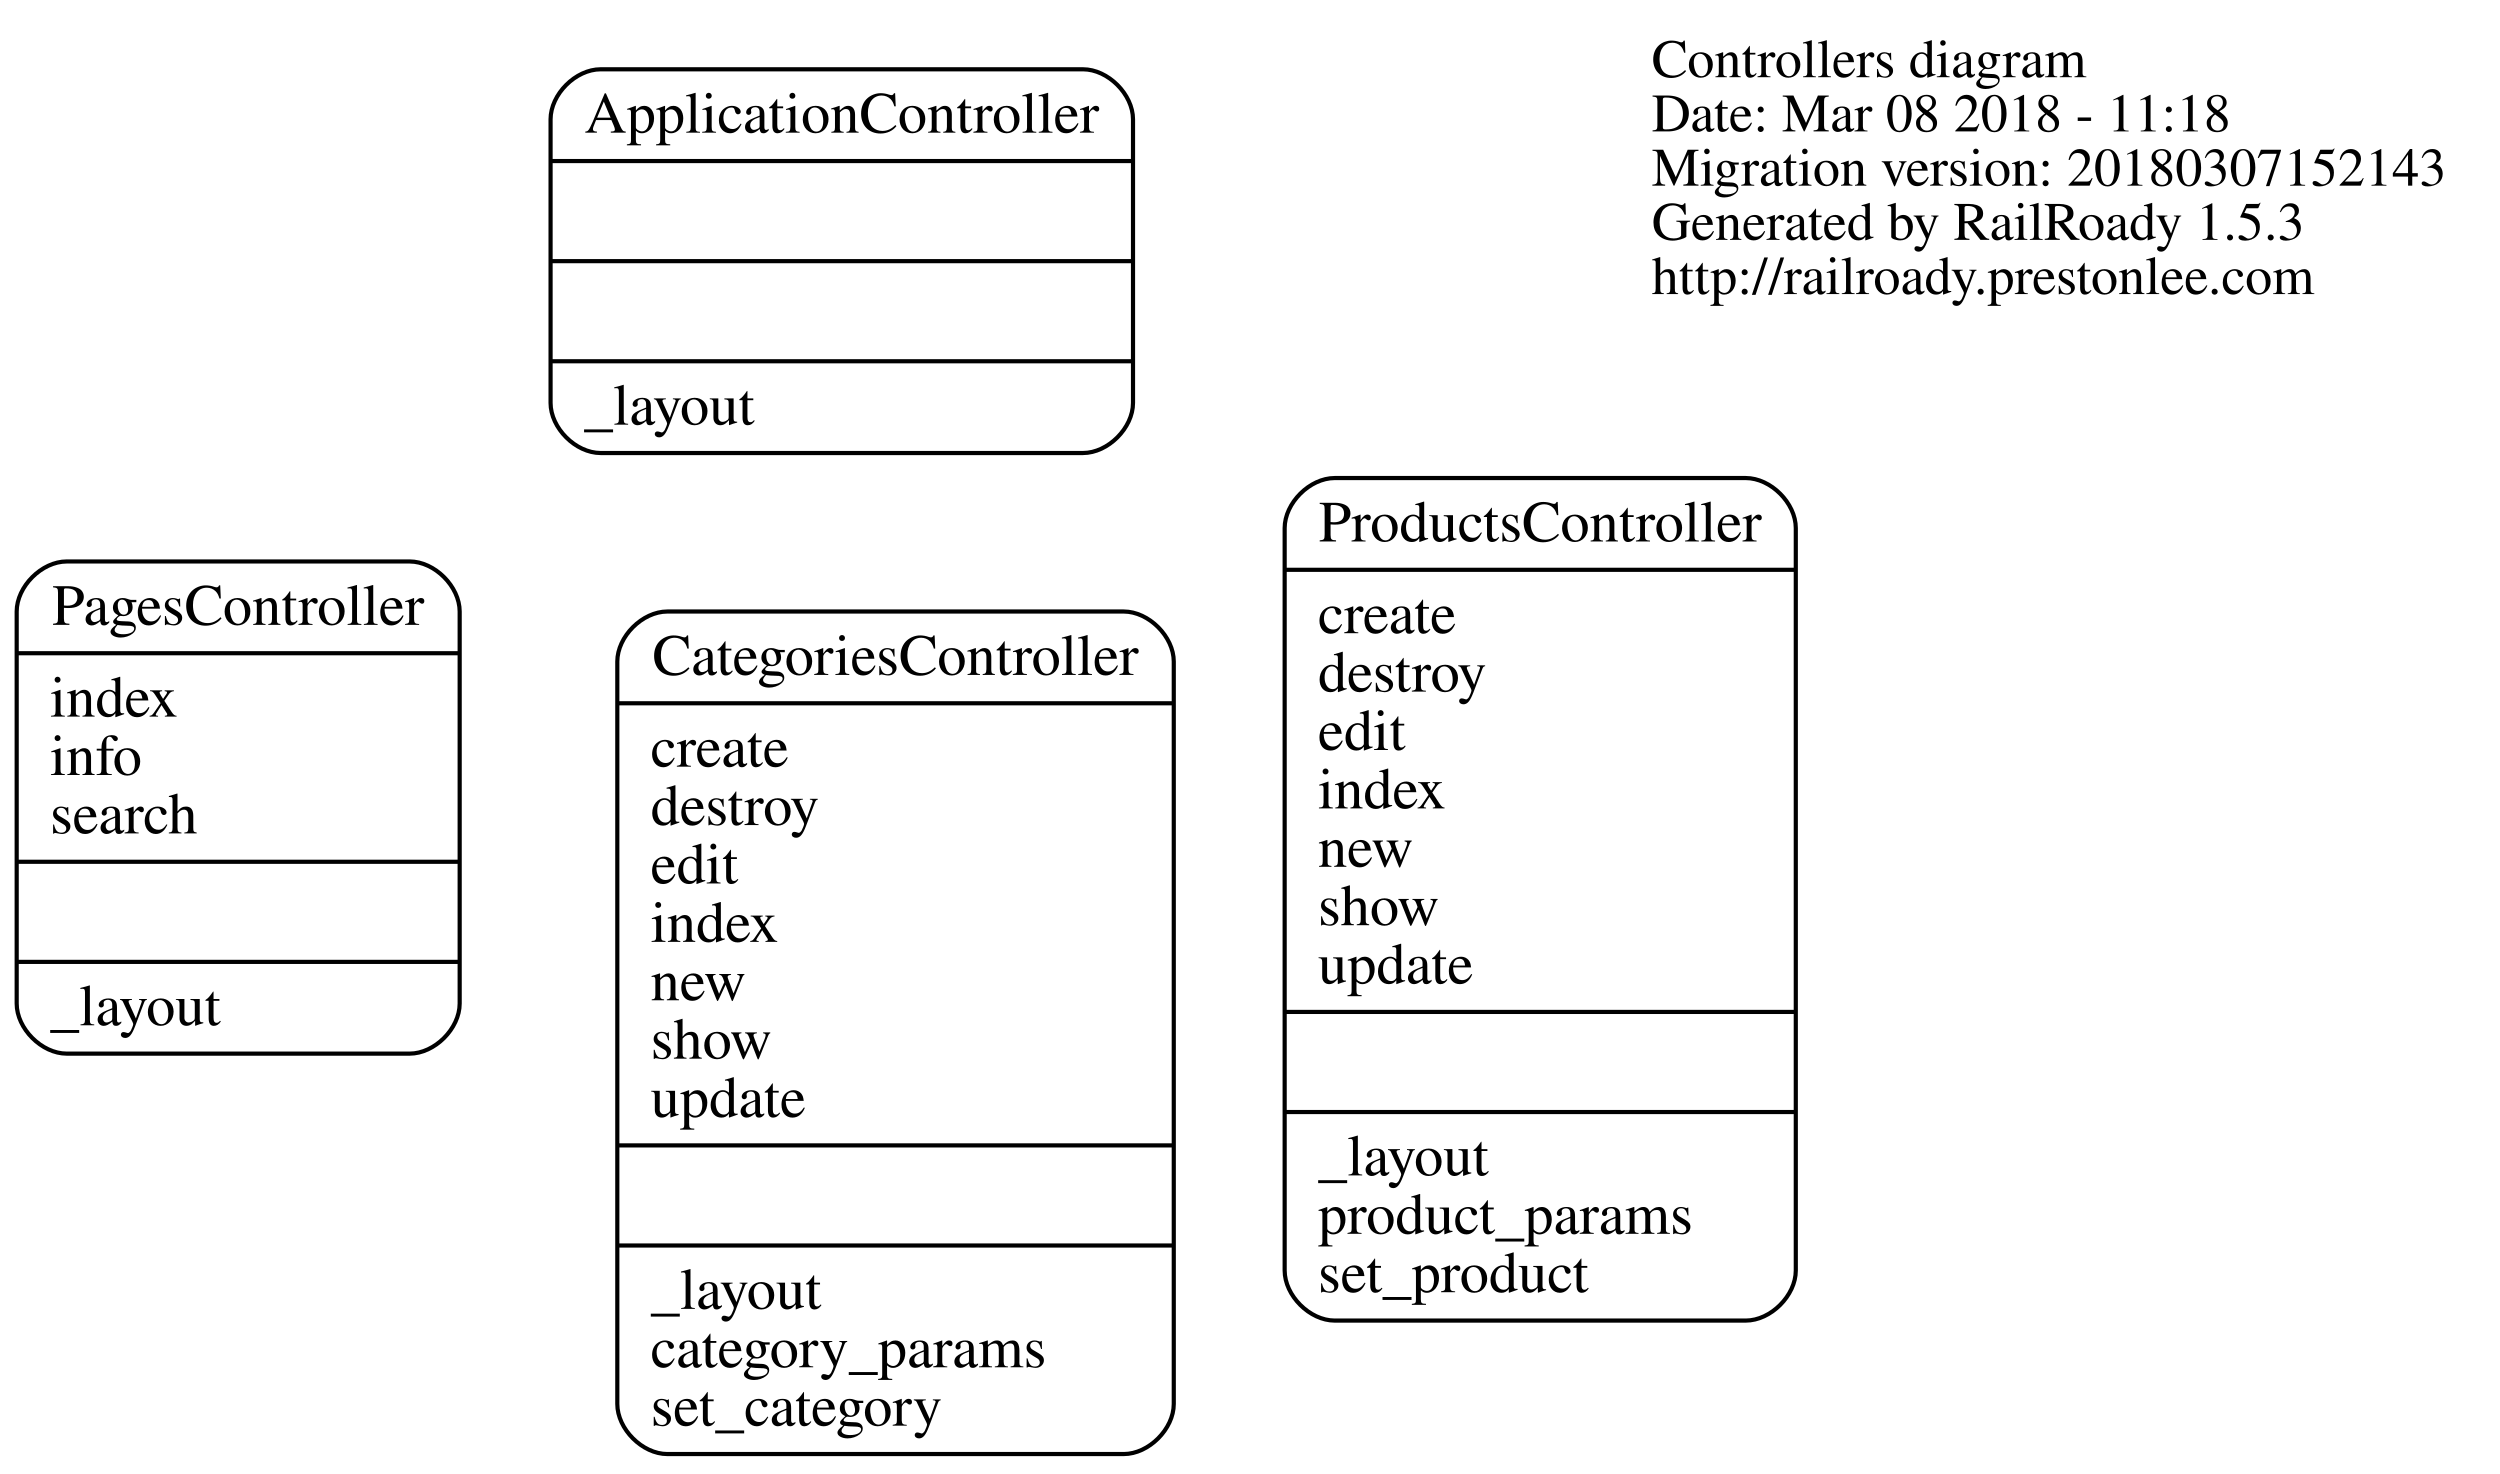
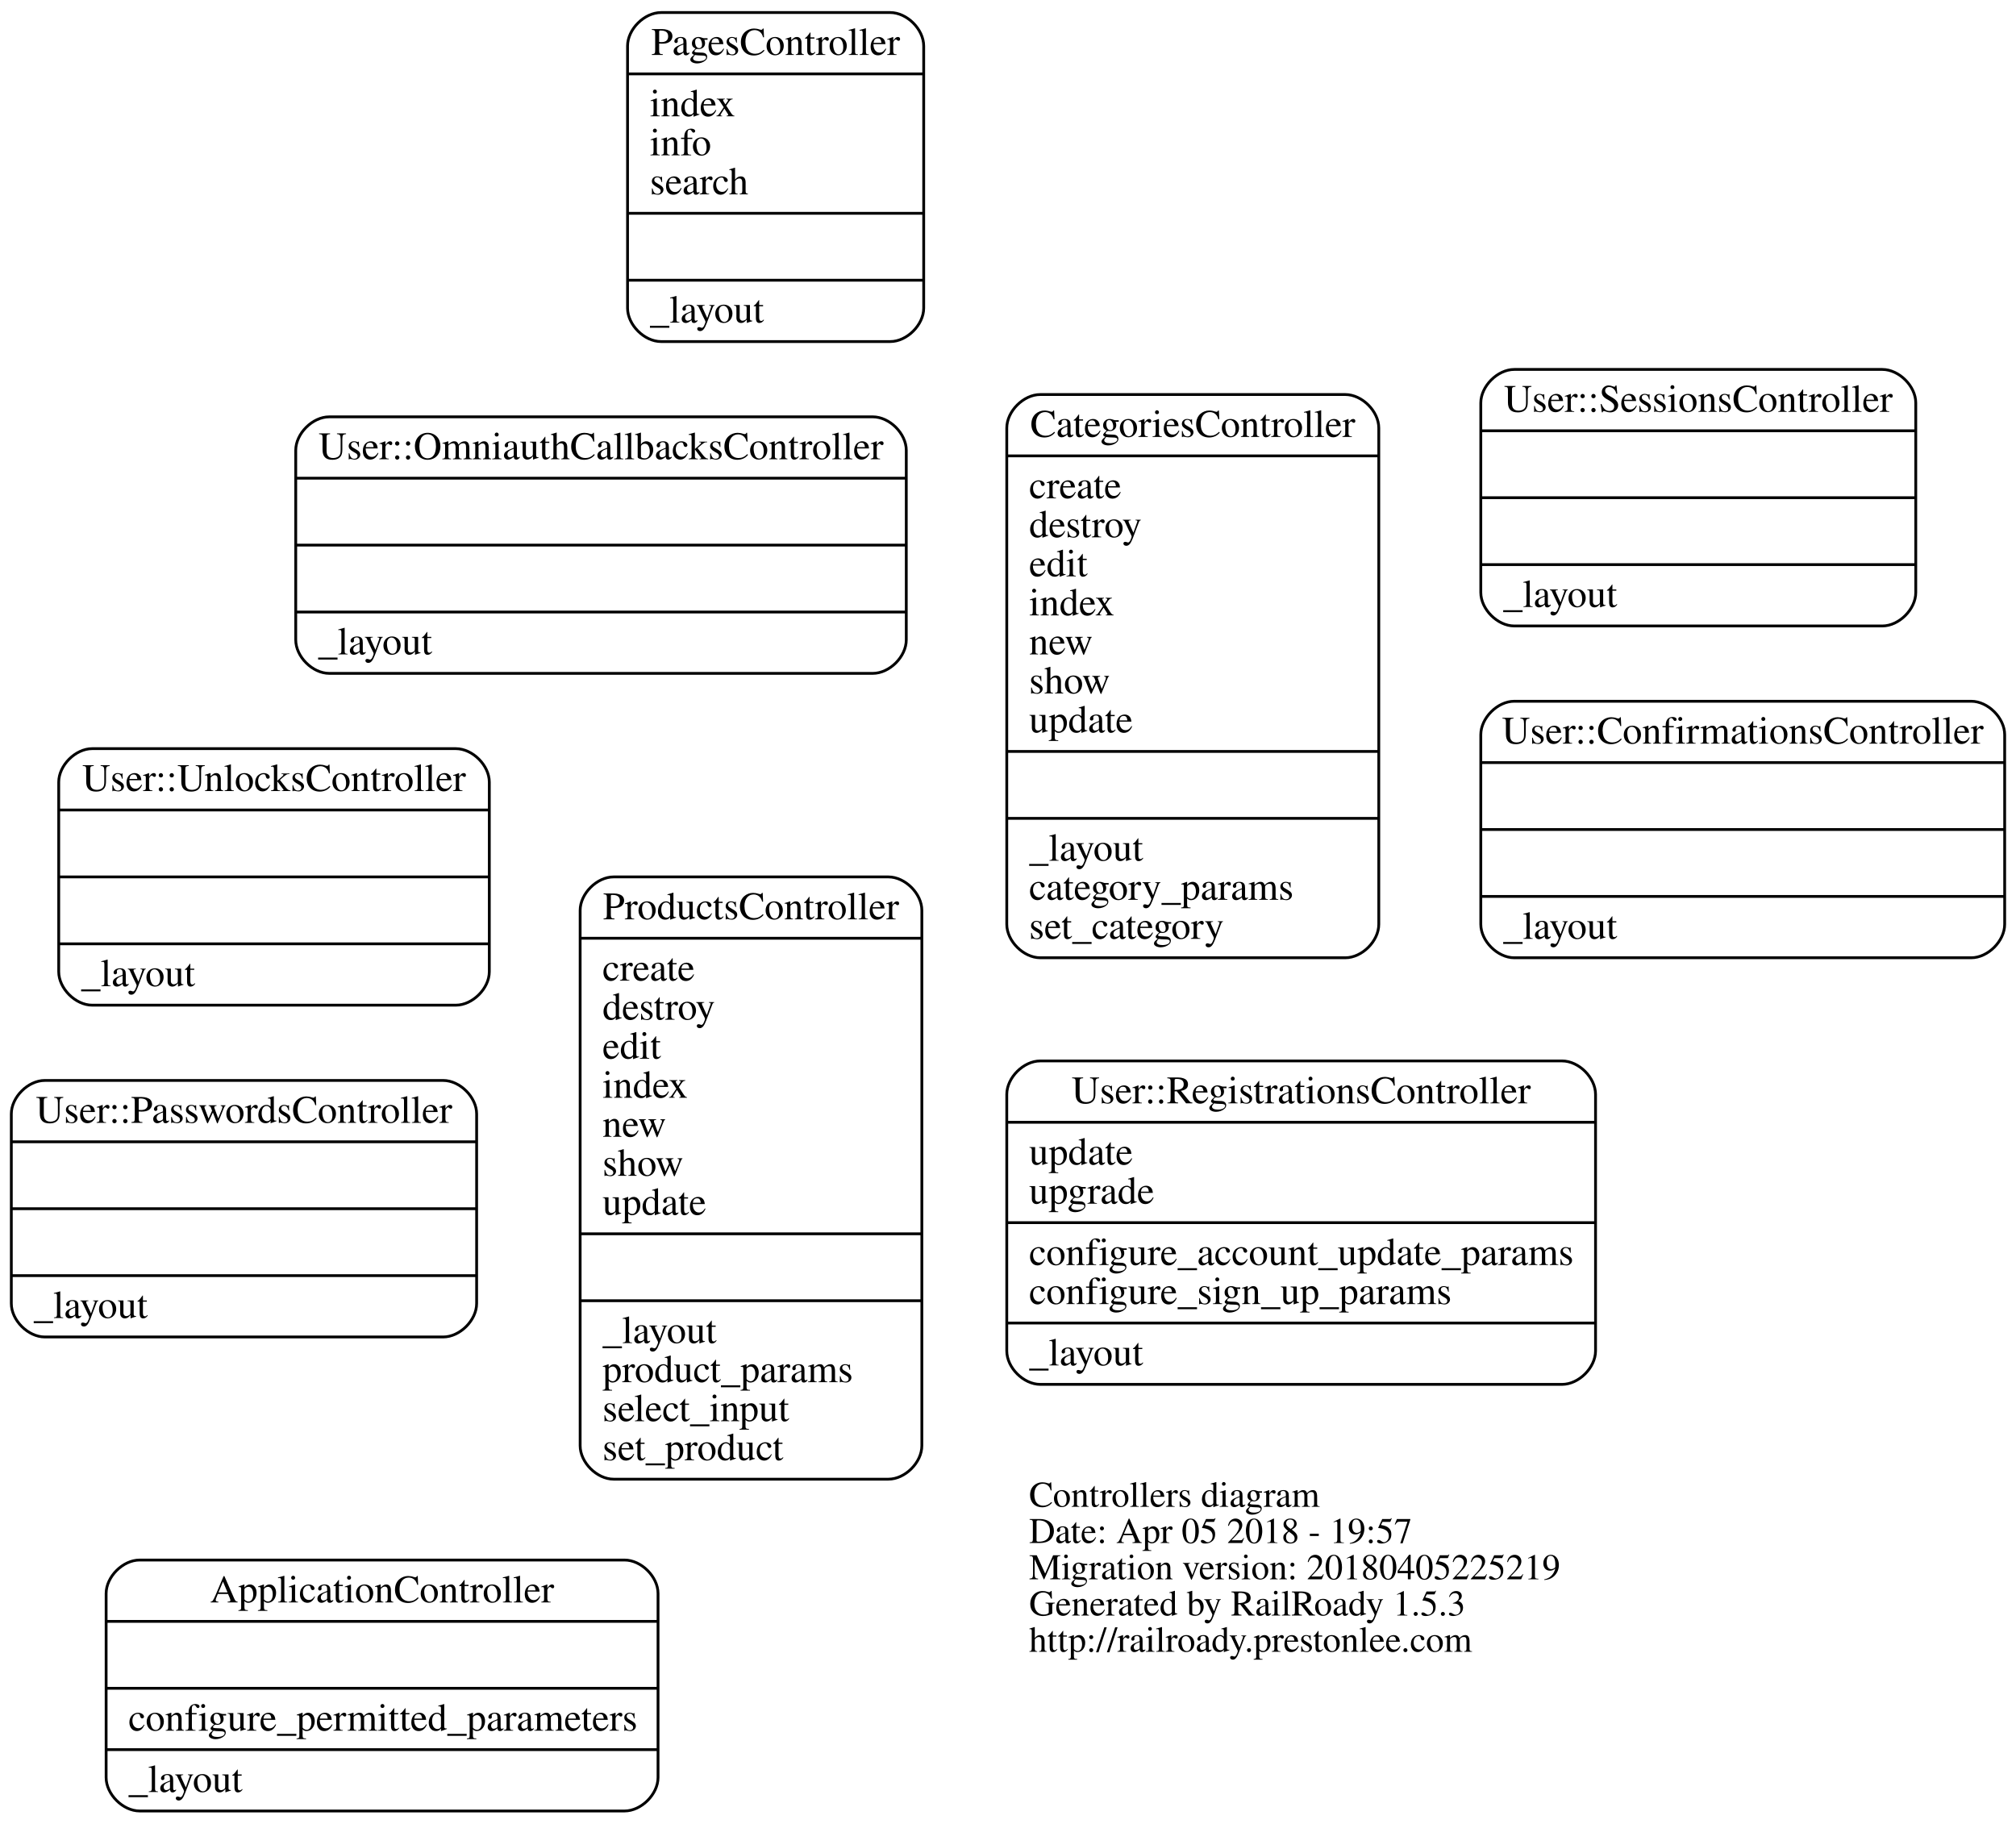
- <svg xmlns="http://www.w3.org/2000/svg" width="599pt" height="353pt" viewBox="0.00 0.00 599.38 353.00">
-   <g id="graph0" class="graph" transform="scale(1 1) rotate(0) translate(4 349)">
-     <polygon fill="transparent" stroke="transparent" points="-4,4 -4,-349 595.375,-349 595.375,4 -4,4" />
+ <svg xmlns="http://www.w3.org/2000/svg" width="723pt" height="654pt" viewBox="0.00 0.00 722.88 654.00">
+   <g id="graph0" class="graph" transform="scale(1 1) rotate(0) translate(4 650)">
+     <polygon fill="transparent" stroke="transparent" points="-4,4 -4,-650 718.876,-650 718.876,4 -4,4" />
    <g id="node1" class="node">
-       <text text-anchor="start" x="392" y="-330.6" font-family="Times,serif" font-size="13.00" fill="#000000">Controllers diagram</text>
-       <text text-anchor="start" x="392" y="-317.6" font-family="Times,serif" font-size="13.00" fill="#000000">Date: Mar 08 2018 - 11:18</text>
-       <text text-anchor="start" x="392" y="-304.6" font-family="Times,serif" font-size="13.00" fill="#000000">Migration version: 20180307152143</text>
-       <text text-anchor="start" x="392" y="-291.6" font-family="Times,serif" font-size="13.00" fill="#000000">Generated by RailRoady 1.5.3</text>
-       <text text-anchor="start" x="392" y="-278.6" font-family="Times,serif" font-size="13.00" fill="#000000">http://railroady.prestonlee.com</text>
+       <text text-anchor="start" x="365" y="-109.6" font-family="Times,serif" font-size="13.00" fill="#000000">Controllers diagram</text>
+       <text text-anchor="start" x="365" y="-96.6" font-family="Times,serif" font-size="13.00" fill="#000000">Date: Apr 05 2018 - 19:57</text>
+       <text text-anchor="start" x="365" y="-83.6" font-family="Times,serif" font-size="13.00" fill="#000000">Migration version: 20180405225219</text>
+       <text text-anchor="start" x="365" y="-70.6" font-family="Times,serif" font-size="13.00" fill="#000000">Generated by RailRoady 1.5.3</text>
+       <text text-anchor="start" x="365" y="-57.6" font-family="Times,serif" font-size="13.00" fill="#000000">http://railroady.prestonlee.com</text>
    </g>
    <g id="node2" class="node">
-       <path fill="none" stroke="#000000" d="M140,-240.5C140,-240.5 255.642,-240.5 255.642,-240.5 261.642,-240.5 267.642,-246.5 267.642,-252.5 267.642,-252.5 267.642,-320.5 267.642,-320.5 267.642,-326.5 261.642,-332.5 255.642,-332.5 255.642,-332.5 140,-332.5 140,-332.5 134,-332.5 128,-326.5 128,-320.5 128,-320.5 128,-252.5 128,-252.5 128,-246.5 134,-240.5 140,-240.5" />
-       <text text-anchor="middle" x="197.821" y="-317.3" font-family="Times,serif" font-size="14.00" fill="#000000">ApplicationController</text>
-       <polyline fill="none" stroke="#000000" points="128,-310.5 267.642,-310.5 " />
-       <polyline fill="none" stroke="#000000" points="128,-286.5 267.642,-286.5 " />
-       <polyline fill="none" stroke="#000000" points="128,-262.5 267.642,-262.5 " />
-       <text text-anchor="start" x="136" y="-247.3" font-family="Times,serif" font-size="14.00" fill="#000000">_layout</text>
+       <path fill="none" stroke="#000000" d="M46,-.5C46,-.5 219.932,-.5 219.932,-.5 225.932,-.5 231.932,-6.5 231.932,-12.5 231.932,-12.5 231.932,-78.5 231.932,-78.5 231.932,-84.5 225.932,-90.5 219.932,-90.5 219.932,-90.5 46,-90.5 46,-90.5 40,-90.5 34,-84.5 34,-78.5 34,-78.5 34,-12.5 34,-12.5 34,-6.5 40,-.5 46,-.5" />
+       <text text-anchor="middle" x="132.966" y="-75.3" font-family="Times,serif" font-size="14.00" fill="#000000">ApplicationController</text>
+       <polyline fill="none" stroke="#000000" points="34,-68.5 231.932,-68.5 " />
+       <polyline fill="none" stroke="#000000" points="34,-44.5 231.932,-44.5 " />
+       <text text-anchor="start" x="42" y="-29.3" font-family="Times,serif" font-size="14.00" fill="#000000">configure_permitted_parameters</text>
+       <polyline fill="none" stroke="#000000" points="34,-22.5 231.932,-22.5 " />
+       <text text-anchor="start" x="42" y="-7.3" font-family="Times,serif" font-size="14.00" fill="#000000">_layout</text>
    </g>
    <g id="node3" class="node">
-       <path fill="none" stroke="#000000" d="M156,-.5C156,-.5 265.414,-.5 265.414,-.5 271.414,-.5 277.414,-6.5 277.414,-12.5 277.414,-12.5 277.414,-190.5 277.414,-190.5 277.414,-196.5 271.414,-202.5 265.414,-202.5 265.414,-202.5 156,-202.5 156,-202.5 150,-202.5 144,-196.5 144,-190.5 144,-190.5 144,-12.5 144,-12.5 144,-6.5 150,-.5 156,-.5" />
-       <text text-anchor="middle" x="210.707" y="-187.3" font-family="Times,serif" font-size="14.00" fill="#000000">CategoriesController</text>
-       <polyline fill="none" stroke="#000000" points="144,-180.5 277.414,-180.5 " />
-       <text text-anchor="start" x="152" y="-165.3" font-family="Times,serif" font-size="14.00" fill="#000000">create</text>
-       <text text-anchor="start" x="152" y="-151.3" font-family="Times,serif" font-size="14.00" fill="#000000">destroy</text>
-       <text text-anchor="start" x="152" y="-137.3" font-family="Times,serif" font-size="14.00" fill="#000000">edit</text>
-       <text text-anchor="start" x="152" y="-123.3" font-family="Times,serif" font-size="14.00" fill="#000000">index</text>
-       <text text-anchor="start" x="152" y="-109.3" font-family="Times,serif" font-size="14.00" fill="#000000">new</text>
-       <text text-anchor="start" x="152" y="-95.3" font-family="Times,serif" font-size="14.00" fill="#000000">show</text>
-       <text text-anchor="start" x="152" y="-81.3" font-family="Times,serif" font-size="14.00" fill="#000000">update</text>
-       <polyline fill="none" stroke="#000000" points="144,-74.5 277.414,-74.5 " />
-       <polyline fill="none" stroke="#000000" points="144,-50.5 277.414,-50.5 " />
-       <text text-anchor="start" x="152" y="-35.3" font-family="Times,serif" font-size="14.00" fill="#000000">_layout</text>
-       <text text-anchor="start" x="152" y="-21.3" font-family="Times,serif" font-size="14.00" fill="#000000">category_params</text>
-       <text text-anchor="start" x="152" y="-7.3" font-family="Times,serif" font-size="14.00" fill="#000000">set_category</text>
+       <path fill="none" stroke="#000000" d="M369,-306.5C369,-306.5 478.414,-306.5 478.414,-306.5 484.414,-306.5 490.414,-312.5 490.414,-318.5 490.414,-318.5 490.414,-496.5 490.414,-496.5 490.414,-502.5 484.414,-508.5 478.414,-508.5 478.414,-508.5 369,-508.5 369,-508.5 363,-508.5 357,-502.5 357,-496.5 357,-496.5 357,-318.5 357,-318.5 357,-312.5 363,-306.5 369,-306.5" />
+       <text text-anchor="middle" x="423.707" y="-493.3" font-family="Times,serif" font-size="14.00" fill="#000000">CategoriesController</text>
+       <polyline fill="none" stroke="#000000" points="357,-486.5 490.414,-486.5 " />
+       <text text-anchor="start" x="365" y="-471.3" font-family="Times,serif" font-size="14.00" fill="#000000">create</text>
+       <text text-anchor="start" x="365" y="-457.3" font-family="Times,serif" font-size="14.00" fill="#000000">destroy</text>
+       <text text-anchor="start" x="365" y="-443.3" font-family="Times,serif" font-size="14.00" fill="#000000">edit</text>
+       <text text-anchor="start" x="365" y="-429.3" font-family="Times,serif" font-size="14.00" fill="#000000">index</text>
+       <text text-anchor="start" x="365" y="-415.3" font-family="Times,serif" font-size="14.00" fill="#000000">new</text>
+       <text text-anchor="start" x="365" y="-401.3" font-family="Times,serif" font-size="14.00" fill="#000000">show</text>
+       <text text-anchor="start" x="365" y="-387.3" font-family="Times,serif" font-size="14.00" fill="#000000">update</text>
+       <polyline fill="none" stroke="#000000" points="357,-380.5 490.414,-380.5 " />
+       <polyline fill="none" stroke="#000000" points="357,-356.5 490.414,-356.5 " />
+       <text text-anchor="start" x="365" y="-341.3" font-family="Times,serif" font-size="14.00" fill="#000000">_layout</text>
+       <text text-anchor="start" x="365" y="-327.3" font-family="Times,serif" font-size="14.00" fill="#000000">category_params</text>
+       <text text-anchor="start" x="365" y="-313.3" font-family="Times,serif" font-size="14.00" fill="#000000">set_category</text>
    </g>
    <g id="node4" class="node">
-       <path fill="none" stroke="#000000" d="M12,-96.5C12,-96.5 94.207,-96.5 94.207,-96.5 100.207,-96.5 106.207,-102.5 106.207,-108.5 106.207,-108.5 106.207,-202.5 106.207,-202.5 106.207,-208.5 100.207,-214.5 94.207,-214.5 94.207,-214.5 12,-214.5 12,-214.5 6,-214.5 0,-208.5 0,-202.5 0,-202.5 0,-108.5 0,-108.5 0,-102.5 6,-96.5 12,-96.5" />
-       <text text-anchor="middle" x="53.103" y="-199.3" font-family="Times,serif" font-size="14.00" fill="#000000">PagesController</text>
-       <polyline fill="none" stroke="#000000" points="0,-192.5 106.207,-192.5 " />
-       <text text-anchor="start" x="8" y="-177.3" font-family="Times,serif" font-size="14.00" fill="#000000">index</text>
-       <text text-anchor="start" x="8" y="-163.3" font-family="Times,serif" font-size="14.00" fill="#000000">info</text>
-       <text text-anchor="start" x="8" y="-149.3" font-family="Times,serif" font-size="14.00" fill="#000000">search</text>
-       <polyline fill="none" stroke="#000000" points="0,-142.5 106.207,-142.5 " />
-       <polyline fill="none" stroke="#000000" points="0,-118.5 106.207,-118.5 " />
-       <text text-anchor="start" x="8" y="-103.3" font-family="Times,serif" font-size="14.00" fill="#000000">_layout</text>
+       <path fill="none" stroke="#000000" d="M233,-527.5C233,-527.5 315.207,-527.5 315.207,-527.5 321.207,-527.5 327.207,-533.5 327.207,-539.5 327.207,-539.5 327.207,-633.5 327.207,-633.5 327.207,-639.5 321.207,-645.5 315.207,-645.5 315.207,-645.5 233,-645.5 233,-645.5 227,-645.5 221,-639.5 221,-633.5 221,-633.5 221,-539.5 221,-539.5 221,-533.5 227,-527.5 233,-527.5" />
+       <text text-anchor="middle" x="274.103" y="-630.3" font-family="Times,serif" font-size="14.00" fill="#000000">PagesController</text>
+       <polyline fill="none" stroke="#000000" points="221,-623.5 327.207,-623.5 " />
+       <text text-anchor="start" x="229" y="-608.3" font-family="Times,serif" font-size="14.00" fill="#000000">index</text>
+       <text text-anchor="start" x="229" y="-594.3" font-family="Times,serif" font-size="14.00" fill="#000000">info</text>
+       <text text-anchor="start" x="229" y="-580.3" font-family="Times,serif" font-size="14.00" fill="#000000">search</text>
+       <polyline fill="none" stroke="#000000" points="221,-573.5 327.207,-573.5 " />
+       <polyline fill="none" stroke="#000000" points="221,-549.5 327.207,-549.5 " />
+       <text text-anchor="start" x="229" y="-534.3" font-family="Times,serif" font-size="14.00" fill="#000000">_layout</text>
    </g>
    <g id="node5" class="node">
-       <path fill="none" stroke="#000000" d="M316,-32.5C316,-32.5 414.545,-32.5 414.545,-32.5 420.545,-32.5 426.545,-38.5 426.545,-44.5 426.545,-44.5 426.545,-222.5 426.545,-222.5 426.545,-228.5 420.545,-234.5 414.545,-234.5 414.545,-234.5 316,-234.5 316,-234.5 310,-234.5 304,-228.5 304,-222.5 304,-222.5 304,-44.5 304,-44.5 304,-38.5 310,-32.5 316,-32.5" />
-       <text text-anchor="middle" x="365.272" y="-219.3" font-family="Times,serif" font-size="14.00" fill="#000000">ProductsController</text>
-       <polyline fill="none" stroke="#000000" points="304,-212.5 426.545,-212.5 " />
-       <text text-anchor="start" x="312" y="-197.3" font-family="Times,serif" font-size="14.00" fill="#000000">create</text>
-       <text text-anchor="start" x="312" y="-183.3" font-family="Times,serif" font-size="14.00" fill="#000000">destroy</text>
-       <text text-anchor="start" x="312" y="-169.3" font-family="Times,serif" font-size="14.00" fill="#000000">edit</text>
-       <text text-anchor="start" x="312" y="-155.3" font-family="Times,serif" font-size="14.00" fill="#000000">index</text>
-       <text text-anchor="start" x="312" y="-141.3" font-family="Times,serif" font-size="14.00" fill="#000000">new</text>
-       <text text-anchor="start" x="312" y="-127.3" font-family="Times,serif" font-size="14.00" fill="#000000">show</text>
-       <text text-anchor="start" x="312" y="-113.3" font-family="Times,serif" font-size="14.00" fill="#000000">update</text>
-       <polyline fill="none" stroke="#000000" points="304,-106.5 426.545,-106.5 " />
-       <polyline fill="none" stroke="#000000" points="304,-82.5 426.545,-82.5 " />
-       <text text-anchor="start" x="312" y="-67.3" font-family="Times,serif" font-size="14.00" fill="#000000">_layout</text>
-       <text text-anchor="start" x="312" y="-53.3" font-family="Times,serif" font-size="14.00" fill="#000000">product_params</text>
-       <text text-anchor="start" x="312" y="-39.3" font-family="Times,serif" font-size="14.00" fill="#000000">set_product</text>
+       <path fill="none" stroke="#000000" d="M114,-408.5C114,-408.5 308.959,-408.5 308.959,-408.5 314.959,-408.5 320.959,-414.5 320.959,-420.5 320.959,-420.5 320.959,-488.5 320.959,-488.5 320.959,-494.5 314.959,-500.5 308.959,-500.5 308.959,-500.5 114,-500.5 114,-500.5 108,-500.5 102,-494.5 102,-488.5 102,-488.5 102,-420.5 102,-420.5 102,-414.5 108,-408.5 114,-408.5" />
+       <text text-anchor="middle" x="211.48" y="-485.3" font-family="Times,serif" font-size="14.00" fill="#000000">User::OmniauthCallbacksController</text>
+       <polyline fill="none" stroke="#000000" points="102,-478.5 320.959,-478.5 " />
+       <polyline fill="none" stroke="#000000" points="102,-454.5 320.959,-454.5 " />
+       <polyline fill="none" stroke="#000000" points="102,-430.5 320.959,-430.5 " />
+       <text text-anchor="start" x="110" y="-415.3" font-family="Times,serif" font-size="14.00" fill="#000000">_layout</text>
+     </g>
+     <g id="node6" class="node">
+       <path fill="none" stroke="#000000" d="M12,-170.5C12,-170.5 154.876,-170.5 154.876,-170.5 160.876,-170.5 166.876,-176.5 166.876,-182.5 166.876,-182.5 166.876,-250.5 166.876,-250.5 166.876,-256.5 160.876,-262.5 154.876,-262.5 154.876,-262.5 12,-262.5 12,-262.5 6,-262.5 0,-256.5 0,-250.5 0,-250.5 0,-182.5 0,-182.5 0,-176.5 6,-170.5 12,-170.5" />
+       <text text-anchor="middle" x="83.438" y="-247.3" font-family="Times,serif" font-size="14.00" fill="#000000">User::PasswordsController</text>
+       <polyline fill="none" stroke="#000000" points="0,-240.5 166.876,-240.5 " />
+       <polyline fill="none" stroke="#000000" points="0,-216.5 166.876,-216.5 " />
+       <polyline fill="none" stroke="#000000" points="0,-192.5 166.876,-192.5 " />
+       <text text-anchor="start" x="8" y="-177.3" font-family="Times,serif" font-size="14.00" fill="#000000">_layout</text>
+     </g>
+     <g id="node7" class="node">
+       <path fill="none" stroke="#000000" d="M539,-425.5C539,-425.5 670.993,-425.5 670.993,-425.5 676.993,-425.5 682.993,-431.5 682.993,-437.5 682.993,-437.5 682.993,-505.5 682.993,-505.5 682.993,-511.5 676.993,-517.5 670.993,-517.5 670.993,-517.5 539,-517.5 539,-517.5 533,-517.5 527,-511.5 527,-505.5 527,-505.5 527,-437.5 527,-437.5 527,-431.5 533,-425.5 539,-425.5" />
+       <text text-anchor="middle" x="604.997" y="-502.3" font-family="Times,serif" font-size="14.00" fill="#000000">User::SessionsController</text>
+       <polyline fill="none" stroke="#000000" points="527,-495.5 682.993,-495.5 " />
+       <polyline fill="none" stroke="#000000" points="527,-471.5 682.993,-471.5 " />
+       <polyline fill="none" stroke="#000000" points="527,-447.5 682.993,-447.5 " />
+       <text text-anchor="start" x="535" y="-432.3" font-family="Times,serif" font-size="14.00" fill="#000000">_layout</text>
+     </g>
+     <g id="node8" class="node">
+       <path fill="none" stroke="#000000" d="M29,-289.5C29,-289.5 159.421,-289.5 159.421,-289.5 165.421,-289.5 171.421,-295.5 171.421,-301.5 171.421,-301.5 171.421,-369.5 171.421,-369.5 171.421,-375.5 165.421,-381.5 159.421,-381.5 159.421,-381.5 29,-381.5 29,-381.5 23,-381.5 17,-375.5 17,-369.5 17,-369.5 17,-301.5 17,-301.5 17,-295.5 23,-289.5 29,-289.5" />
+       <text text-anchor="middle" x="94.21" y="-366.3" font-family="Times,serif" font-size="14.00" fill="#000000">User::UnlocksController</text>
+       <polyline fill="none" stroke="#000000" points="17,-359.5 171.421,-359.5 " />
+       <polyline fill="none" stroke="#000000" points="17,-335.5 171.421,-335.5 " />
+       <polyline fill="none" stroke="#000000" points="17,-311.5 171.421,-311.5 " />
+       <text text-anchor="start" x="25" y="-296.3" font-family="Times,serif" font-size="14.00" fill="#000000">_layout</text>
+     </g>
+     <g id="node9" class="node">
+       <path fill="none" stroke="#000000" d="M539,-306.5C539,-306.5 702.876,-306.5 702.876,-306.5 708.876,-306.5 714.876,-312.5 714.876,-318.5 714.876,-318.5 714.876,-386.5 714.876,-386.5 714.876,-392.5 708.876,-398.5 702.876,-398.5 702.876,-398.5 539,-398.5 539,-398.5 533,-398.5 527,-392.5 527,-386.5 527,-386.5 527,-318.5 527,-318.5 527,-312.5 533,-306.5 539,-306.5" />
+       <text text-anchor="middle" x="620.938" y="-383.3" font-family="Times,serif" font-size="14.00" fill="#000000">User::ConfirmationsController</text>
+       <polyline fill="none" stroke="#000000" points="527,-376.5 714.876,-376.5 " />
+       <polyline fill="none" stroke="#000000" points="527,-352.5 714.876,-352.5 " />
+       <polyline fill="none" stroke="#000000" points="527,-328.5 714.876,-328.5 " />
+       <text text-anchor="start" x="535" y="-313.3" font-family="Times,serif" font-size="14.00" fill="#000000">_layout</text>
+     </g>
+     <g id="node10" class="node">
+       <path fill="none" stroke="#000000" d="M369,-153.5C369,-153.5 556.152,-153.5 556.152,-153.5 562.152,-153.5 568.152,-159.5 568.152,-165.5 568.152,-165.5 568.152,-257.5 568.152,-257.5 568.152,-263.5 562.152,-269.5 556.152,-269.5 556.152,-269.5 369,-269.5 369,-269.5 363,-269.5 357,-263.5 357,-257.5 357,-257.5 357,-165.5 357,-165.5 357,-159.5 363,-153.5 369,-153.5" />
+       <text text-anchor="middle" x="462.576" y="-254.3" font-family="Times,serif" font-size="14.00" fill="#000000">User::RegistrationsController</text>
+       <polyline fill="none" stroke="#000000" points="357,-247.5 568.152,-247.5 " />
+       <text text-anchor="start" x="365" y="-232.3" font-family="Times,serif" font-size="14.00" fill="#000000">update</text>
+       <text text-anchor="start" x="365" y="-218.3" font-family="Times,serif" font-size="14.00" fill="#000000">upgrade</text>
+       <polyline fill="none" stroke="#000000" points="357,-211.5 568.152,-211.5 " />
+       <text text-anchor="start" x="365" y="-196.3" font-family="Times,serif" font-size="14.00" fill="#000000">configure_account_update_params</text>
+       <text text-anchor="start" x="365" y="-182.3" font-family="Times,serif" font-size="14.00" fill="#000000">configure_sign_up_params</text>
+       <polyline fill="none" stroke="#000000" points="357,-175.5 568.152,-175.5 " />
+       <text text-anchor="start" x="365" y="-160.3" font-family="Times,serif" font-size="14.00" fill="#000000">_layout</text>
+     </g>
+     <g id="node11" class="node">
+       <path fill="none" stroke="#000000" d="M216,-119.5C216,-119.5 314.545,-119.5 314.545,-119.5 320.545,-119.5 326.545,-125.5 326.545,-131.5 326.545,-131.5 326.545,-323.5 326.545,-323.5 326.545,-329.5 320.545,-335.5 314.545,-335.5 314.545,-335.5 216,-335.5 216,-335.5 210,-335.5 204,-329.5 204,-323.5 204,-323.5 204,-131.5 204,-131.5 204,-125.5 210,-119.5 216,-119.5" />
+       <text text-anchor="middle" x="265.272" y="-320.3" font-family="Times,serif" font-size="14.00" fill="#000000">ProductsController</text>
+       <polyline fill="none" stroke="#000000" points="204,-313.5 326.545,-313.5 " />
+       <text text-anchor="start" x="212" y="-298.3" font-family="Times,serif" font-size="14.00" fill="#000000">create</text>
+       <text text-anchor="start" x="212" y="-284.3" font-family="Times,serif" font-size="14.00" fill="#000000">destroy</text>
+       <text text-anchor="start" x="212" y="-270.3" font-family="Times,serif" font-size="14.00" fill="#000000">edit</text>
+       <text text-anchor="start" x="212" y="-256.3" font-family="Times,serif" font-size="14.00" fill="#000000">index</text>
+       <text text-anchor="start" x="212" y="-242.3" font-family="Times,serif" font-size="14.00" fill="#000000">new</text>
+       <text text-anchor="start" x="212" y="-228.3" font-family="Times,serif" font-size="14.00" fill="#000000">show</text>
+       <text text-anchor="start" x="212" y="-214.3" font-family="Times,serif" font-size="14.00" fill="#000000">update</text>
+       <polyline fill="none" stroke="#000000" points="204,-207.5 326.545,-207.5 " />
+       <polyline fill="none" stroke="#000000" points="204,-183.5 326.545,-183.5 " />
+       <text text-anchor="start" x="212" y="-168.3" font-family="Times,serif" font-size="14.00" fill="#000000">_layout</text>
+       <text text-anchor="start" x="212" y="-154.3" font-family="Times,serif" font-size="14.00" fill="#000000">product_params</text>
+       <text text-anchor="start" x="212" y="-140.3" font-family="Times,serif" font-size="14.00" fill="#000000">select_input</text>
+       <text text-anchor="start" x="212" y="-126.3" font-family="Times,serif" font-size="14.00" fill="#000000">set_product</text>
    </g>
  </g>
</svg>
